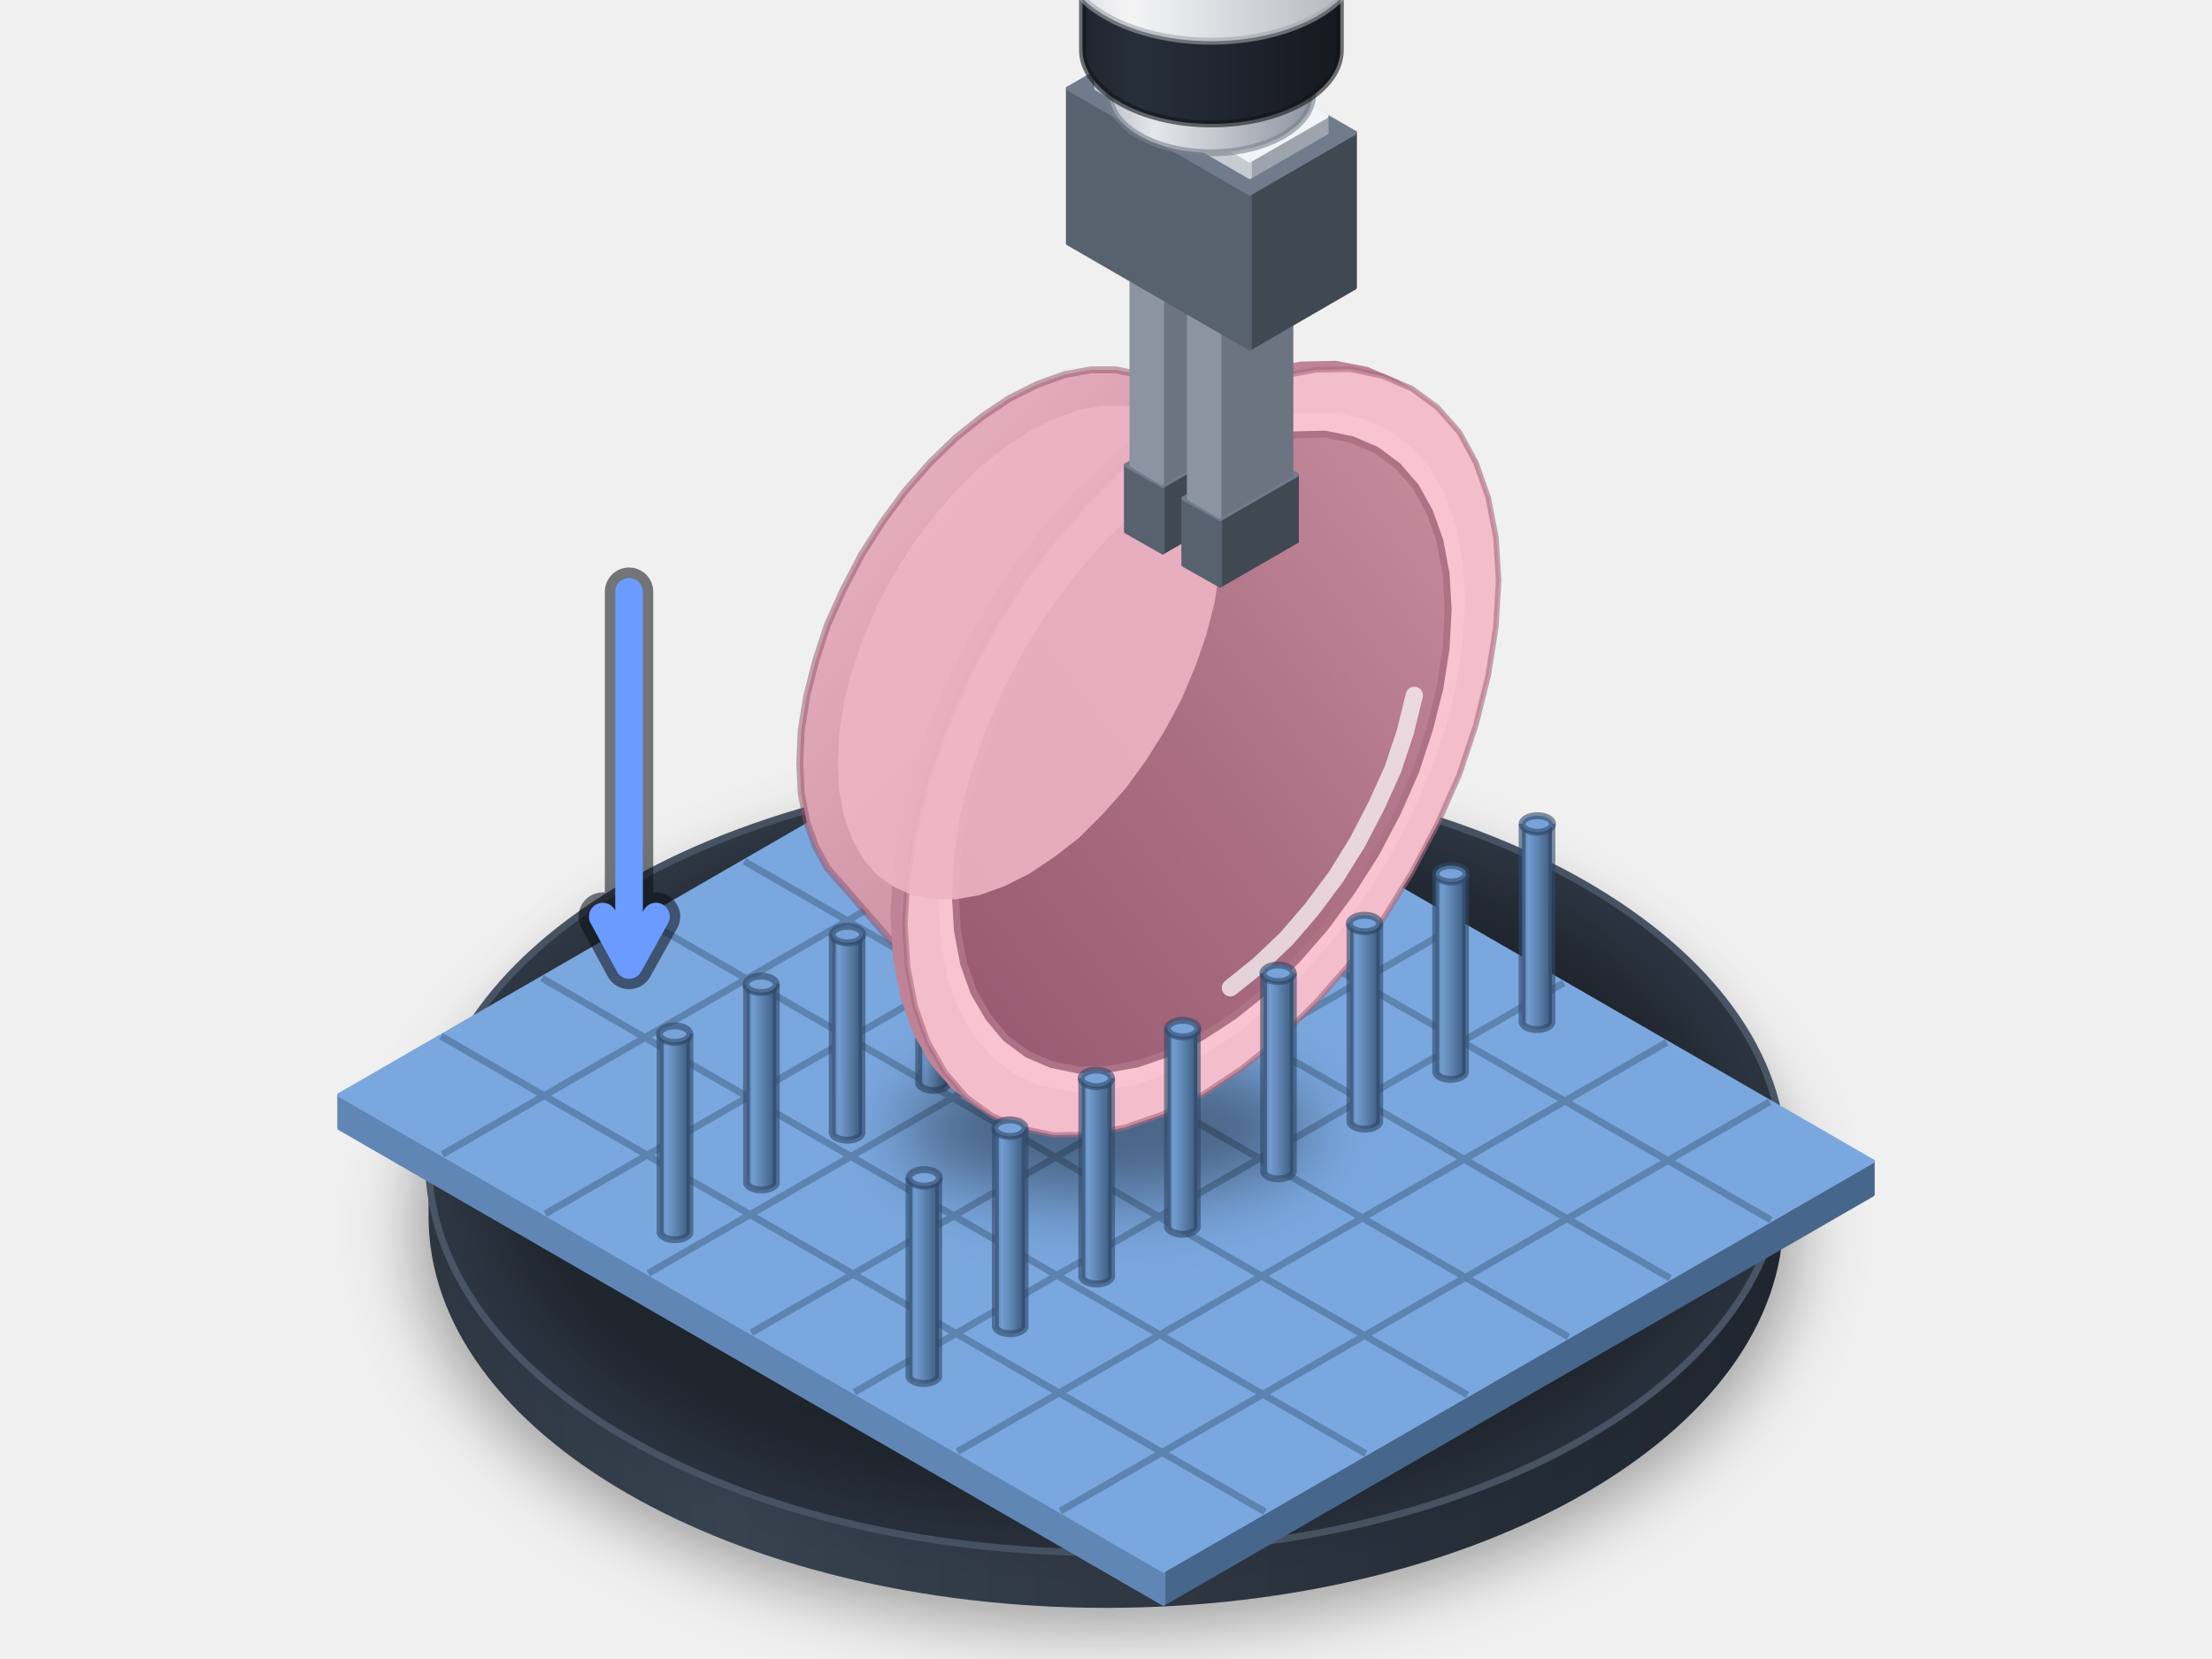
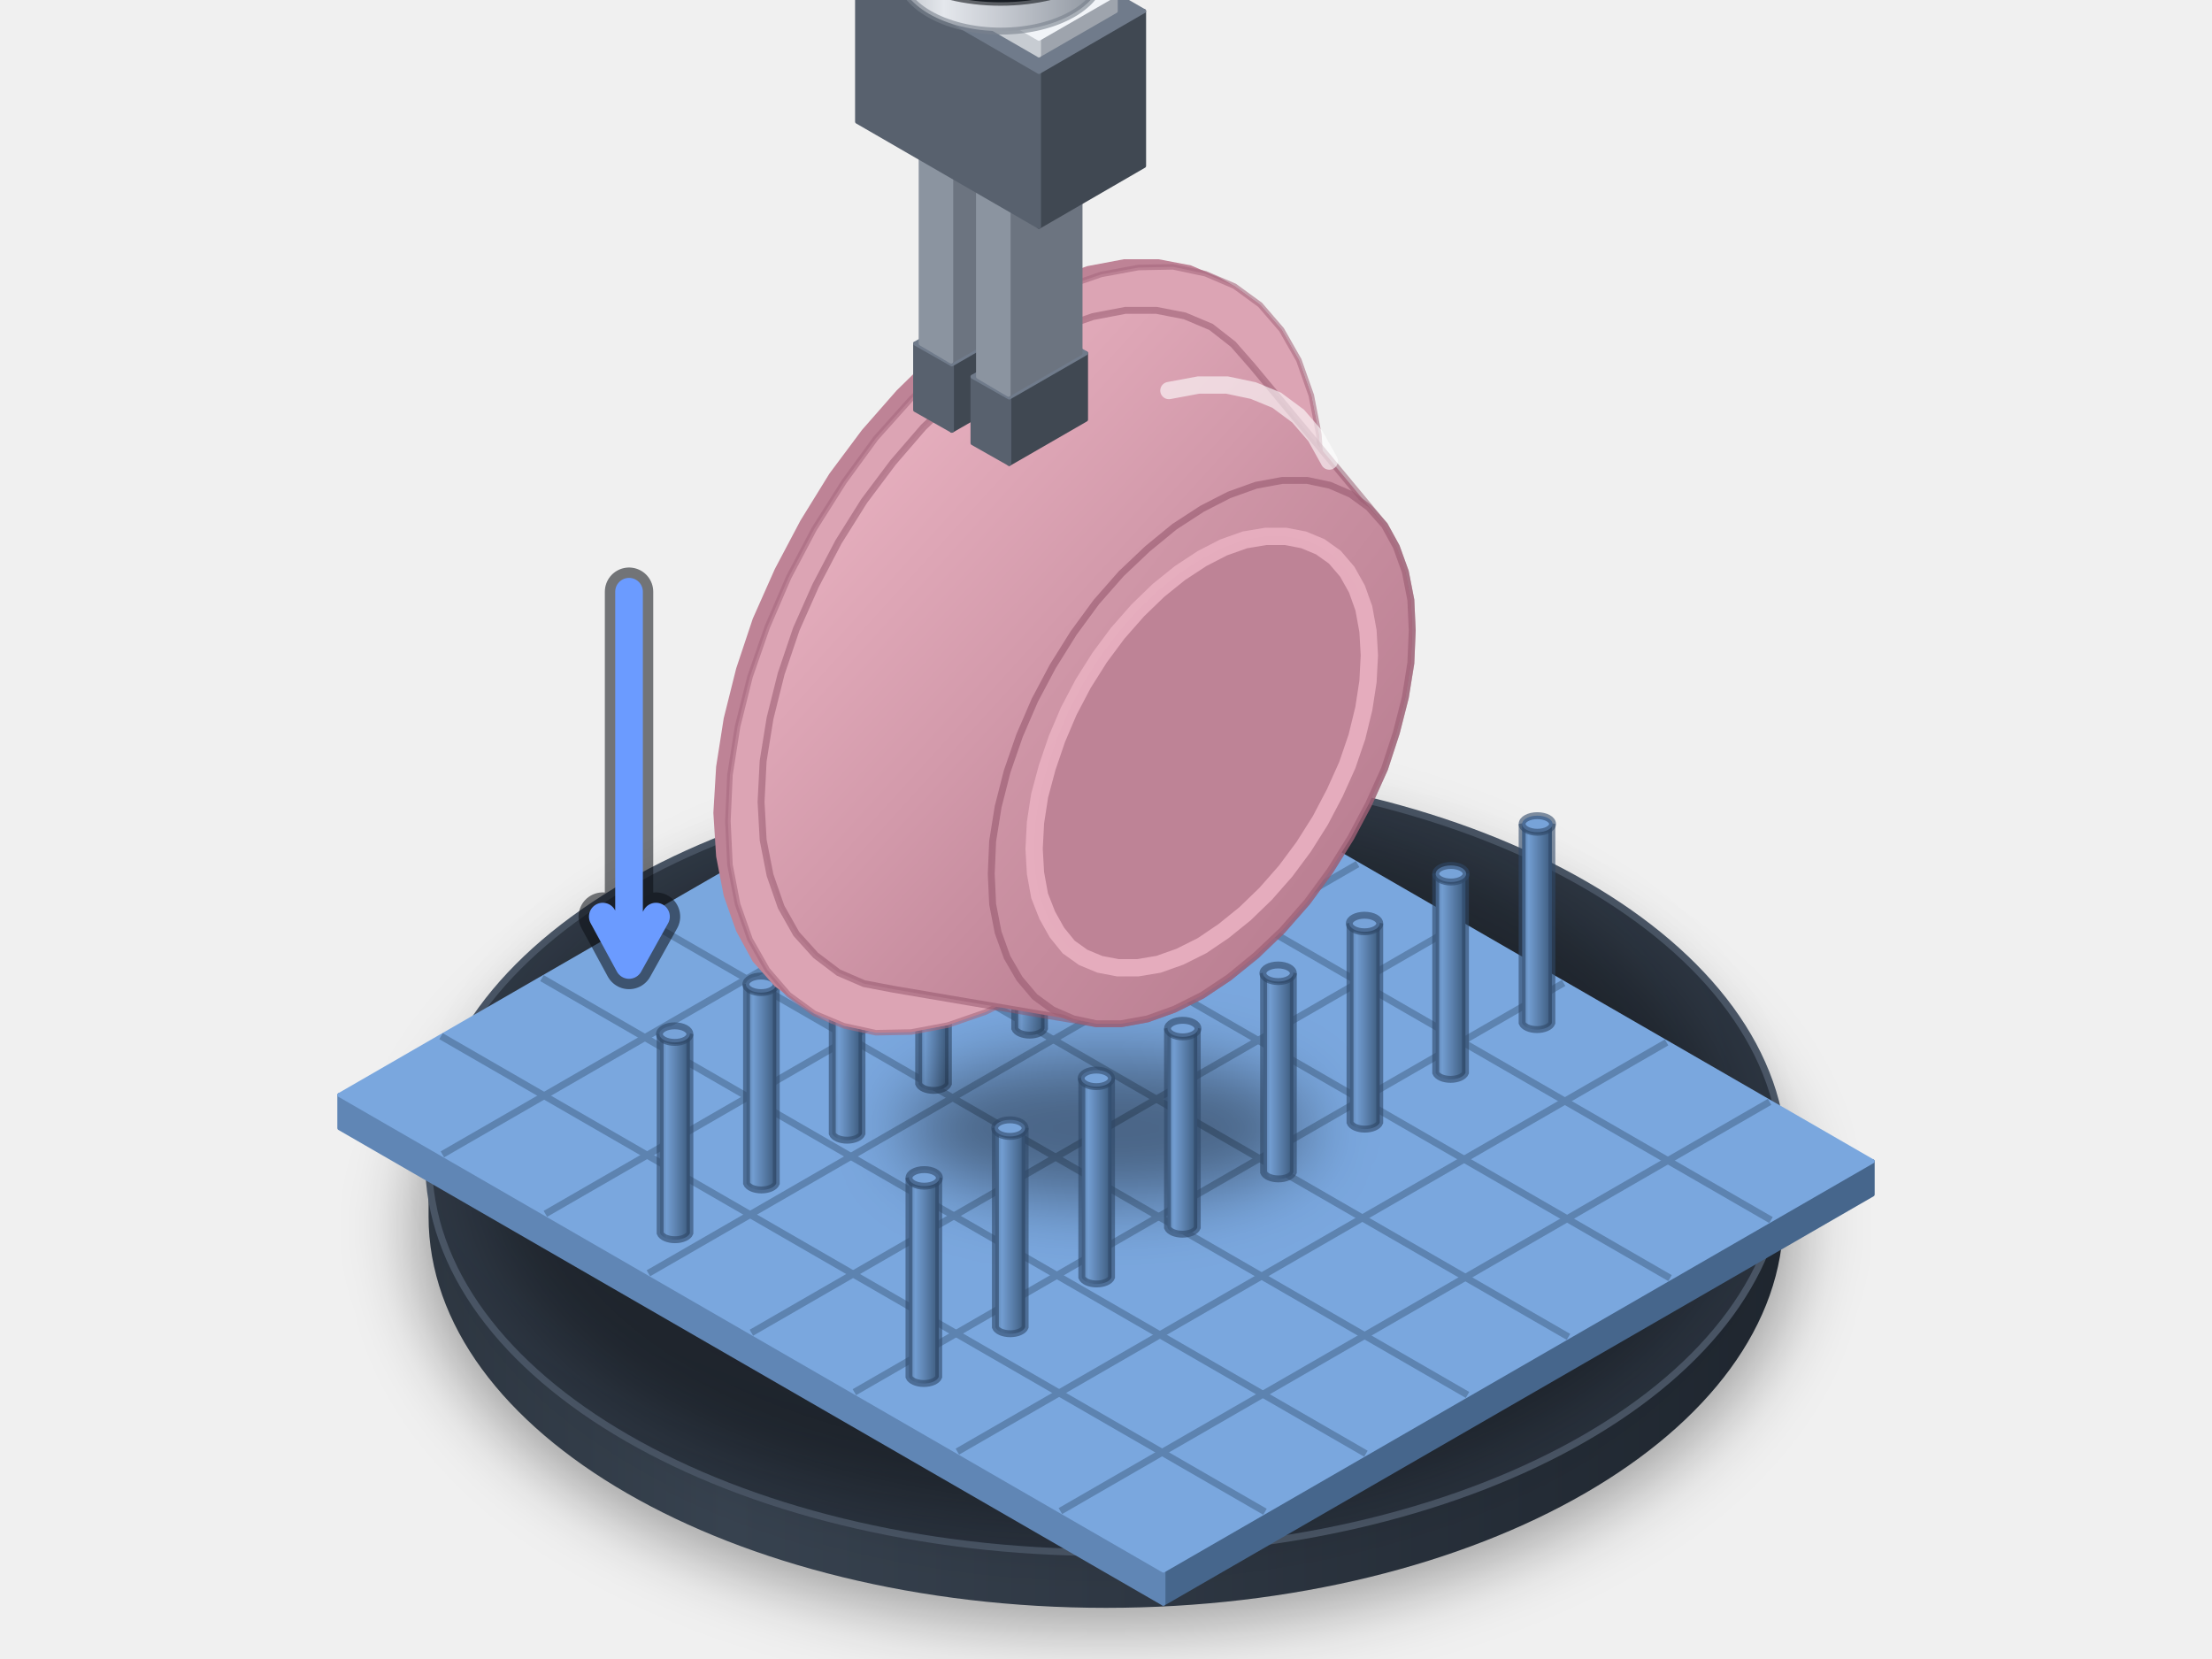
<svg xmlns="http://www.w3.org/2000/svg" viewBox="0 0 320 240" role="img" aria-label="적재 — 그릇">
  <defs>
    <filter id="rack-bowl-blur" x="-50%" y="-50%" width="200%" height="200%">
      <feGaussianBlur stdDeviation="5" />
    </filter>
    <filter id="rack-bowl-soft" x="-50%" y="-50%" width="200%" height="200%">
      <feGaussianBlur stdDeviation="2" />
    </filter>
    <linearGradient id="rack-bowl-g1" x1="0" y1="0" x2="1" y2="0">
      <stop offset="0" stop-color="#2d3641" />
      <stop offset="0.22" stop-color="#37424f" />
      <stop offset="0.5" stop-color="#2f3844" />
      <stop offset="0.82" stop-color="#242c36" />
      <stop offset="1" stop-color="#1f262f" />
    </linearGradient>
    <radialGradient id="rack-bowl-r2" cx="0.45" cy="0.4" r="0.7">
      <stop offset="0" stop-color="#3b4654" />
      <stop offset="0.75" stop-color="#2c3541" />
      <stop offset="1" stop-color="#252d38" />
    </radialGradient>
    <linearGradient id="rack-bowl-g3" x1="0" y1="0" x2="1" y2="0">
      <stop offset="0" stop-color="#5b80ad" />
      <stop offset="0.22" stop-color="#729dd1" />
      <stop offset="0.5" stop-color="#5f85b3" />
      <stop offset="0.82" stop-color="#48698f" />
      <stop offset="1" stop-color="#3c597c" />
    </linearGradient>
    <linearGradient id="rack-bowl-g4" x1="0" y1="0" x2="1" y2="0">
      <stop offset="0" stop-color="#5b80ad" />
      <stop offset="0.22" stop-color="#729dd1" />
      <stop offset="0.5" stop-color="#5f85b3" />
      <stop offset="0.82" stop-color="#48698f" />
      <stop offset="1" stop-color="#3c597c" />
    </linearGradient>
    <linearGradient id="rack-bowl-g5" x1="0" y1="0" x2="1" y2="0">
      <stop offset="0" stop-color="#5b80ad" />
      <stop offset="0.22" stop-color="#729dd1" />
      <stop offset="0.5" stop-color="#5f85b3" />
      <stop offset="0.82" stop-color="#48698f" />
      <stop offset="1" stop-color="#3c597c" />
    </linearGradient>
    <linearGradient id="rack-bowl-g6" x1="0" y1="0" x2="1" y2="0">
      <stop offset="0" stop-color="#5b80ad" />
      <stop offset="0.22" stop-color="#729dd1" />
      <stop offset="0.5" stop-color="#5f85b3" />
      <stop offset="0.82" stop-color="#48698f" />
      <stop offset="1" stop-color="#3c597c" />
    </linearGradient>
    <linearGradient id="rack-bowl-g7" x1="0" y1="0" x2="1" y2="0">
      <stop offset="0" stop-color="#5b80ad" />
      <stop offset="0.22" stop-color="#729dd1" />
      <stop offset="0.5" stop-color="#5f85b3" />
      <stop offset="0.82" stop-color="#48698f" />
      <stop offset="1" stop-color="#3c597c" />
    </linearGradient>
    <linearGradient id="rack-bowl-g8" x1="0" y1="0" x2="1" y2="0">
      <stop offset="0" stop-color="#5b80ad" />
      <stop offset="0.22" stop-color="#729dd1" />
      <stop offset="0.5" stop-color="#5f85b3" />
      <stop offset="0.82" stop-color="#48698f" />
      <stop offset="1" stop-color="#3c597c" />
    </linearGradient>
    <linearGradient id="rack-bowl-g9" x1="0" y1="0" x2="1" y2="0">
      <stop offset="0" stop-color="#5b80ad" />
      <stop offset="0.22" stop-color="#729dd1" />
      <stop offset="0.5" stop-color="#5f85b3" />
      <stop offset="0.82" stop-color="#48698f" />
      <stop offset="1" stop-color="#3c597c" />
    </linearGradient>
    <linearGradient id="rack-bowl-g10" x1="0" y1="0" x2="1" y2="0">
      <stop offset="0" stop-color="#5b80ad" />
      <stop offset="0.22" stop-color="#729dd1" />
      <stop offset="0.5" stop-color="#5f85b3" />
      <stop offset="0.82" stop-color="#48698f" />
      <stop offset="1" stop-color="#3c597c" />
    </linearGradient>
    <linearGradient id="rack-bowl-g11" x1="0" y1="0" x2="1" y2="1">
-       <stop offset="0" stop-color="#efb8c7" />
-       <stop offset="0.45" stop-color="#d097a8" />
+       <stop offset="0" stop-color="#f3bdcb" />
+       <stop offset="0.45" stop-color="#d39aab" />
      <stop offset="1" stop-color="#a76a7f" />
    </linearGradient>
-     <linearGradient id="rack-bowl-g12" x1="1" y1="0" x2="0" y2="1">
-       <stop offset="0" stop-color="#c78d9f" />
-       <stop offset="0.5" stop-color="#ab6f83" />
-       <stop offset="1" stop-color="#96586e" />
+     <linearGradient id="rack-bowl-g12" x1="0" y1="0" x2="1" y2="1">
+       <stop offset="0" stop-color="#d9a1b1" />
+       <stop offset="1" stop-color="#b2768a" />
    </linearGradient>
    <linearGradient id="rack-bowl-g13" x1="0" y1="0" x2="1" y2="0">
      <stop offset="0" stop-color="#5b80ad" />
      <stop offset="0.22" stop-color="#729dd1" />
      <stop offset="0.5" stop-color="#5f85b3" />
      <stop offset="0.82" stop-color="#48698f" />
      <stop offset="1" stop-color="#3c597c" />
    </linearGradient>
    <linearGradient id="rack-bowl-g14" x1="0" y1="0" x2="1" y2="0">
      <stop offset="0" stop-color="#5b80ad" />
      <stop offset="0.22" stop-color="#729dd1" />
      <stop offset="0.5" stop-color="#5f85b3" />
      <stop offset="0.82" stop-color="#48698f" />
      <stop offset="1" stop-color="#3c597c" />
    </linearGradient>
    <linearGradient id="rack-bowl-g15" x1="0" y1="0" x2="1" y2="0">
      <stop offset="0" stop-color="#5b80ad" />
      <stop offset="0.22" stop-color="#729dd1" />
      <stop offset="0.5" stop-color="#5f85b3" />
      <stop offset="0.82" stop-color="#48698f" />
      <stop offset="1" stop-color="#3c597c" />
    </linearGradient>
    <linearGradient id="rack-bowl-g16" x1="0" y1="0" x2="1" y2="0">
      <stop offset="0" stop-color="#5b80ad" />
      <stop offset="0.22" stop-color="#729dd1" />
      <stop offset="0.5" stop-color="#5f85b3" />
      <stop offset="0.82" stop-color="#48698f" />
      <stop offset="1" stop-color="#3c597c" />
    </linearGradient>
    <linearGradient id="rack-bowl-g17" x1="0" y1="0" x2="1" y2="0">
      <stop offset="0" stop-color="#5b80ad" />
      <stop offset="0.22" stop-color="#729dd1" />
      <stop offset="0.5" stop-color="#5f85b3" />
      <stop offset="0.82" stop-color="#48698f" />
      <stop offset="1" stop-color="#3c597c" />
    </linearGradient>
    <linearGradient id="rack-bowl-g18" x1="0" y1="0" x2="1" y2="0">
      <stop offset="0" stop-color="#5b80ad" />
      <stop offset="0.22" stop-color="#729dd1" />
      <stop offset="0.5" stop-color="#5f85b3" />
      <stop offset="0.82" stop-color="#48698f" />
      <stop offset="1" stop-color="#3c597c" />
    </linearGradient>
    <linearGradient id="rack-bowl-g19" x1="0" y1="0" x2="1" y2="0">
      <stop offset="0" stop-color="#5b80ad" />
      <stop offset="0.22" stop-color="#729dd1" />
      <stop offset="0.5" stop-color="#5f85b3" />
      <stop offset="0.82" stop-color="#48698f" />
      <stop offset="1" stop-color="#3c597c" />
    </linearGradient>
    <linearGradient id="rack-bowl-g20" x1="0" y1="0" x2="1" y2="0">
      <stop offset="0" stop-color="#5b80ad" />
      <stop offset="0.22" stop-color="#729dd1" />
      <stop offset="0.5" stop-color="#5f85b3" />
      <stop offset="0.82" stop-color="#48698f" />
      <stop offset="1" stop-color="#3c597c" />
    </linearGradient>
    <linearGradient id="rack-bowl-g21" x1="0" y1="0" x2="1" y2="0">
      <stop offset="0" stop-color="#bfc4cb" />
      <stop offset="0.22" stop-color="#e4e7ec" />
      <stop offset="0.5" stop-color="#c6cad1" />
      <stop offset="0.82" stop-color="#a1a7b0" />
      <stop offset="1" stop-color="#8d949e" />
    </linearGradient>
    <linearGradient id="rack-bowl-g22" x1="0" y1="0" x2="1" y2="0">
      <stop offset="0" stop-color="#20262f" />
      <stop offset="0.22" stop-color="#272f39" />
      <stop offset="0.5" stop-color="#212731" />
      <stop offset="0.82" stop-color="#191e26" />
      <stop offset="1" stop-color="#151920" />
    </linearGradient>
    <linearGradient id="rack-bowl-g23" x1="0" y1="0" x2="1" y2="0">
      <stop offset="0" stop-color="#d8dadd" />
      <stop offset="0.22" stop-color="#f5f5f6" />
      <stop offset="0.5" stop-color="#dddfe2" />
      <stop offset="0.82" stop-color="#c0c4c9" />
      <stop offset="1" stop-color="#b0b5bc" />
    </linearGradient>
  </defs>
  <ellipse cx="160.0" cy="177.6" rx="99.9" ry="57.7" fill="#000" fill-opacity="0.35" filter="url(#rack-bowl-blur)" />
  <path d="M62.0 176.0 A98.0 56.6 0 0 0 258.0 176.0 L258.0 168.0 A98.0 56.6 0 0 1 62.0 168.0 Z" fill="url(#rack-bowl-g1)" />
  <ellipse cx="160.0" cy="168.0" rx="98.0" ry="56.6" fill="url(#rack-bowl-r2)" stroke="#4a5666" stroke-width="1" />
  <ellipse cx="160.0" cy="168.0" rx="90.1" ry="52.0" fill="#000" fill-opacity="0.35" filter="url(#rack-bowl-blur)" />
  <polygon points="270.9,172.8 168.3,232.0 168.3,227.2 270.9,168.0" fill="#46668c" stroke="#46668c" stroke-width=".6" stroke-linejoin="round" />
  <polygon points="168.3,232.0 49.1,163.2 49.1,158.4 168.3,227.2" fill="#6086b5" stroke="#6086b5" stroke-width=".6" stroke-linejoin="round" />
  <polygon points="151.7,99.2 270.9,168.0 168.3,227.2 49.1,158.4" fill="#7aa7de" stroke="#7aa7de" stroke-width=".6" stroke-linejoin="round" />
  <line x1="166.6" y1="107.8" x2="64.0" y2="167.0" stroke="#5d83b0" stroke-width="1" />
  <line x1="181.5" y1="116.4" x2="78.9" y2="175.6" stroke="#5d83b0" stroke-width="1" />
  <line x1="196.4" y1="125.0" x2="93.8" y2="184.2" stroke="#5d83b0" stroke-width="1" />
  <line x1="211.3" y1="133.6" x2="108.7" y2="192.8" stroke="#5d83b0" stroke-width="1" />
  <line x1="226.2" y1="142.2" x2="123.6" y2="201.4" stroke="#5d83b0" stroke-width="1" />
  <line x1="241.1" y1="150.8" x2="138.5" y2="210.0" stroke="#5d83b0" stroke-width="1" />
  <line x1="256.0" y1="159.4" x2="153.4" y2="218.6" stroke="#5d83b0" stroke-width="1" />
  <line x1="137.0" y1="107.7" x2="256.2" y2="176.5" stroke="#5d83b0" stroke-width="1" />
  <line x1="122.4" y1="116.1" x2="241.6" y2="184.9" stroke="#5d83b0" stroke-width="1" />
  <line x1="107.7" y1="124.6" x2="226.9" y2="193.4" stroke="#5d83b0" stroke-width="1" />
  <line x1="93.1" y1="133.0" x2="212.3" y2="201.8" stroke="#5d83b0" stroke-width="1" />
  <line x1="78.4" y1="141.5" x2="197.6" y2="210.3" stroke="#5d83b0" stroke-width="1" />
  <line x1="63.8" y1="149.9" x2="183.0" y2="218.7" stroke="#5d83b0" stroke-width="1" />
  <path d="M184.2 127.2 A2.2 1.2 0 0 0 188.5 127.2 L188.5 98.4 A2.2 1.2 0 0 1 184.2 98.4 Z" fill="url(#rack-bowl-g3)" stroke="#2f4968" stroke-width="1" stroke-opacity=".6" />
  <ellipse cx="186.3" cy="98.4" rx="2.2" ry="1.2" fill="#77a3d9" stroke="#2f4968" stroke-width="1" stroke-opacity=".6" />
  <path d="M171.7 134.4 A2.2 1.2 0 0 0 176.0 134.4 L176.0 105.6 A2.2 1.2 0 0 1 171.7 105.6 Z" fill="url(#rack-bowl-g4)" stroke="#2f4968" stroke-width="1" stroke-opacity=".6" />
  <ellipse cx="173.9" cy="105.6" rx="2.2" ry="1.2" fill="#77a3d9" stroke="#2f4968" stroke-width="1" stroke-opacity=".6" />
  <path d="M159.2 141.6 A2.2 1.2 0 0 0 163.5 141.6 L163.5 112.8 A2.2 1.2 0 0 1 159.2 112.8 Z" fill="url(#rack-bowl-g5)" stroke="#2f4968" stroke-width="1" stroke-opacity=".6" />
  <ellipse cx="161.4" cy="112.8" rx="2.2" ry="1.2" fill="#77a3d9" stroke="#2f4968" stroke-width="1" stroke-opacity=".6" />
  <path d="M146.8 148.8 A2.2 1.2 0 0 0 151.1 148.8 L151.1 120.0 A2.2 1.2 0 0 1 146.8 120.0 Z" fill="url(#rack-bowl-g6)" stroke="#2f4968" stroke-width="1" stroke-opacity=".6" />
  <ellipse cx="148.9" cy="120.0" rx="2.2" ry="1.2" fill="#77a3d9" stroke="#2f4968" stroke-width="1" stroke-opacity=".6" />
  <path d="M132.9 156.8 A2.2 1.2 0 0 0 137.2 156.8 L137.2 128.0 A2.2 1.2 0 0 1 132.9 128.0 Z" fill="url(#rack-bowl-g7)" stroke="#2f4968" stroke-width="1" stroke-opacity=".6" />
  <ellipse cx="135.1" cy="128.0" rx="2.2" ry="1.2" fill="#77a3d9" stroke="#2f4968" stroke-width="1" stroke-opacity=".6" />
  <path d="M120.4 164.0 A2.2 1.2 0 0 0 124.7 164.0 L124.7 135.2 A2.2 1.2 0 0 1 120.4 135.2 Z" fill="url(#rack-bowl-g8)" stroke="#2f4968" stroke-width="1" stroke-opacity=".6" />
  <ellipse cx="122.6" cy="135.2" rx="2.2" ry="1.2" fill="#77a3d9" stroke="#2f4968" stroke-width="1" stroke-opacity=".6" />
  <path d="M108.0 171.2 A2.2 1.2 0 0 0 112.3 171.2 L112.3 142.4 A2.2 1.2 0 0 1 108.0 142.4 Z" fill="url(#rack-bowl-g9)" stroke="#2f4968" stroke-width="1" stroke-opacity=".6" />
  <ellipse cx="110.1" cy="142.4" rx="2.2" ry="1.2" fill="#77a3d9" stroke="#2f4968" stroke-width="1" stroke-opacity=".6" />
  <path d="M95.5 178.4 A2.2 1.2 0 0 0 99.8 178.4 L99.8 149.6 A2.2 1.2 0 0 1 95.5 149.6 Z" fill="url(#rack-bowl-g10)" stroke="#2f4968" stroke-width="1" stroke-opacity=".6" />
  <ellipse cx="97.6" cy="149.6" rx="2.2" ry="1.2" fill="#77a3d9" stroke="#2f4968" stroke-width="1" stroke-opacity=".6" />
  <ellipse cx="160.0" cy="163.2" rx="29.4" ry="10.2" fill="#000" fill-opacity="0.4" filter="url(#rack-bowl-blur)" />
-   <polygon points="115.7,110.4 115.9,105.7 116.7,100.7 118.0,95.6 119.7,90.4 122.0,85.3 124.6,80.3 127.6,75.6 130.9,71.1 134.5,67.0 138.2,63.4 142.2,60.2 146.1,57.6 150.1,55.6 154.0,54.2 157.8,53.5 161.4,53.5 164.7,54.2 197.1,60.5 200.8,62.1 204.1,64.6 206.9,67.8 209.1,71.6 210.7,76.2 211.6,81.2 212.0,86.8 211.6,92.7 210.7,98.9 209.1,105.3 206.9,111.8 204.1,118.1 200.8,124.4 197.1,130.3 192.9,135.9 188.4,141.0 183.7,145.6 178.8,149.6 173.9,152.8 168.9,155.3 164.0,157.0 159.3,157.9 154.8,157.9 150.7,157.1 146.9,155.5 143.6,153.0 122.0,128.2 119.7,125.6 118.0,122.5 116.7,118.9 115.9,114.8" fill="url(#rack-bowl-g11)" stroke="#905268" stroke-width="1" stroke-opacity=".5" />
-   <polygon points="128.8,132.4 129.2,125.7 130.3,118.7 132.1,111.5 134.6,104.3 137.7,97.1 141.4,90.1 145.6,83.3 150.3,77.0 155.3,71.3 160.7,66.1 166.2,61.7 171.8,58.0 177.4,55.2 182.9,53.3 188.2,52.3 193.3,52.2 197.9,53.1 202.2,55.0 204.2,56.2 207.9,58.9 211.1,62.5 213.5,66.9 215.3,72.0 216.4,77.7 216.8,84.0 216.4,90.7 215.3,97.7 213.5,104.9 211.1,112.1 207.9,119.3 204.2,126.3 200.0,133.1 195.3,139.3 190.3,145.1 185.0,150.3 179.5,154.7 173.9,158.4 168.2,161.2 162.7,163.1 157.4,164.1 152.4,164.2 147.7,163.2 143.5,161.4 141.4,160.2 137.7,157.5 134.6,153.9 132.1,149.5 130.3,144.4 129.2,138.7" fill="#be8396" />
-   <polygon points="130.9,133.6 131.3,126.9 132.4,119.9 134.2,112.7 136.7,105.5 139.8,98.3 143.5,91.3 147.7,84.5 152.4,78.2 157.4,72.5 162.7,67.3 168.2,62.9 173.9,59.2 179.5,56.4 185.0,54.5 190.3,53.5 195.3,53.4 200.0,54.4 204.2,56.2 207.9,58.9 211.1,62.5 213.5,66.9 215.3,72.0 216.4,77.7 216.8,84.0 216.4,90.7 215.3,97.7 213.5,104.9 211.1,112.1 207.9,119.3 204.2,126.3 200.0,133.1 195.3,139.4 190.3,145.1 185.0,150.3 179.5,154.7 173.9,158.4 168.2,161.2 162.7,163.1 157.4,164.1 152.4,164.2 147.7,163.2 143.5,161.4 139.8,158.7 136.7,155.1 134.2,150.7 132.4,145.6 131.3,139.9" fill="#f3bdcb" stroke="#a76a7f" stroke-width=".8" stroke-opacity=".6" />
-   <polygon points="135.8,130.8 136.1,124.9 137.0,118.7 138.7,112.3 140.9,105.9 143.6,99.5 146.9,93.2 150.7,87.3 154.8,81.7 159.3,76.6 164.0,72.0 168.9,68.0 173.9,64.8 178.8,62.3 183.7,60.6 188.4,59.7 192.9,59.7 197.1,60.5 200.8,62.1 204.1,64.6 206.9,67.7 209.1,71.6 210.7,76.2 211.6,81.2 212.0,86.8 211.6,92.7 210.7,98.9 209.1,105.3 206.9,111.7 204.1,118.1 200.8,124.4 197.1,130.3 192.9,135.9 188.4,141.0 183.7,145.6 178.8,149.6 173.9,152.8 168.9,155.3 164.0,157.0 159.3,157.9 154.8,157.9 150.7,157.1 146.9,155.5 143.6,153.0 140.9,149.9 138.7,146.0 137.0,141.4 136.1,136.4" fill="#f9c3d1" />
-   <polygon points="138.2,129.4 138.5,123.8 139.4,118.0 140.9,112.1 143.0,106.0 145.5,100.1 148.6,94.2 152.1,88.7 156.0,83.4 160.2,78.6 164.6,74.3 169.2,70.6 173.9,67.6 178.5,65.3 183.1,63.7 187.5,62.9 191.7,62.8 195.6,63.6 199.1,65.1 202.2,67.4 204.8,70.4 206.8,74.0 208.3,78.2 209.2,83.0 209.5,88.2 209.2,93.8 208.3,99.6 206.8,105.5 204.8,111.6 202.2,117.5 199.1,123.4 195.6,128.9 191.7,134.2 187.5,139.0 183.1,143.3 178.5,147.0 173.9,150.0 169.2,152.3 164.6,153.9 160.2,154.7 156.0,154.8 152.1,154.0 148.6,152.5 145.5,150.2 143.0,147.2 140.9,143.6 139.4,139.4 138.5,134.6" fill="url(#rack-bowl-g12)" stroke="#ae7286" stroke-width="1" />
-   <polygon points="121.2,110.4 121.4,106.1 122.1,101.6 123.3,96.9 124.9,92.3 126.9,87.6 129.3,83.1 132.0,78.8 135.1,74.7 138.3,71.0 141.7,67.6 145.3,64.8 148.9,62.4 152.5,60.6 156.1,59.3 159.5,58.7 162.8,58.7 165.8,59.3 168.5,60.5 170.9,62.2 172.9,64.5 174.5,67.4 175.7,70.7 176.4,74.4 176.6,78.4 176.4,82.7 175.7,87.2 174.5,91.9 172.9,96.5 170.9,101.2 168.5,105.7 165.8,110.0 162.8,114.1 159.5,117.8 156.1,121.2 152.5,124.0 148.9,126.4 145.3,128.2 141.7,129.5 138.3,130.1 135.1,130.1 132.0,129.5 129.3,128.3 126.9,126.6 124.9,124.3 123.3,121.4 122.1,118.1 121.4,114.4" fill="#ecb4c4" fill-opacity="0.9" />
-   <polyline points="204.6,100.6 203.3,105.9 201.5,111.3 199.1,116.6 196.4,121.8 193.3,126.8 189.8,131.5 186.1,135.8 182.1,139.6 178.0,142.9" fill="none" stroke="#fff" stroke-opacity="0.7" stroke-width="2.5" stroke-linecap="round" />
+   <polygon points="103.2,117.6 103.6,110.9 104.7,103.9 106.5,96.7 108.9,89.5 112.1,82.3 115.8,75.3 120.0,68.5 124.7,62.2 129.7,56.5 135.0,51.3 140.5,46.9 146.1,43.2 151.8,40.4 157.3,38.5 162.6,37.5 167.6,37.5 172.3,38.4 176.5,40.2 178.6,41.4 182.3,44.1 185.4,47.7 187.9,52.1 189.7,57.2 190.8,62.9 191.2,69.2 190.8,75.9 189.7,82.9 187.9,90.1 185.4,97.3 182.3,104.5 178.6,111.5 174.4,118.2 169.7,124.5 164.7,130.3 159.3,135.5 153.8,139.9 148.2,143.6 142.6,146.4 137.1,148.3 131.8,149.3 126.7,149.3 122.1,148.4 117.8,146.6 115.8,145.4 112.1,142.7 108.9,139.1 106.5,134.7 104.7,129.6 103.6,123.9" fill="#be8396" />
+   <polygon points="105.3,118.8 105.6,112.1 106.7,105.1 108.5,97.9 111.0,90.7 114.1,83.5 117.8,76.5 122.1,69.7 126.7,63.4 131.8,57.7 137.1,52.5 142.6,48.1 148.2,44.4 153.8,41.6 159.3,39.7 164.7,38.7 169.7,38.6 174.4,39.6 178.6,41.4 182.3,44.1 185.4,47.7 187.9,52.1 189.7,57.2 190.8,62.9 191.2,69.2 190.8,75.9 189.7,82.9 187.9,90.1 185.4,97.3 182.3,104.5 178.6,111.5 174.4,118.3 169.7,124.6 164.7,130.3 159.3,135.5 153.8,139.9 148.2,143.6 142.6,146.4 137.1,148.3 131.8,149.3 126.7,149.4 122.1,148.4 117.8,146.6 114.1,143.9 111.0,140.3 108.5,135.9 106.7,130.8 105.6,125.1" fill="#dca4b4" stroke="#a76a7f" stroke-width=".8" stroke-opacity=".6" />
+   <polygon points="110.1,116.0 110.4,110.1 111.4,103.9 113.0,97.5 115.2,91.0 118.0,84.7 121.3,78.4 125.0,72.5 129.2,66.9 133.6,61.8 138.4,57.2 143.2,53.2 148.2,50.0 153.2,47.5 158.1,45.8 162.8,44.9 167.3,44.9 171.4,45.7 175.2,47.3 178.4,49.8 181.2,53.0 200.3,76.0 202.0,79.1 203.3,82.7 204.1,86.8 204.3,91.2 204.1,96.0 203.3,100.9 202.0,106.0 200.3,111.2 198.0,116.3 195.4,121.2 192.4,126.0 189.1,130.5 185.5,134.6 181.8,138.2 177.8,141.4 173.9,144.0 169.9,146.0 166.0,147.4 162.2,148.1 158.6,148.1 129.2,143.1 125.0,142.3 121.3,140.7 118.0,138.2 115.2,135.1 113.0,131.2 111.4,126.6 110.4,121.5" fill="url(#rack-bowl-g11)" stroke="#905268" stroke-width="1" stroke-opacity=".5" />
+   <polygon points="143.4,126.4 143.6,121.7 144.4,116.7 145.7,111.6 147.5,106.4 149.7,101.3 152.3,96.4 155.3,91.6 158.6,87.1 162.2,83.0 166.0,79.4 169.9,76.2 173.9,73.6 177.8,71.6 181.7,70.2 185.5,69.5 189.1,69.5 192.4,70.2 195.4,71.5 198.0,73.4 200.3,76.0 202.0,79.1 203.3,82.7 204.1,86.8 204.3,91.2 204.1,95.9 203.3,100.9 202.0,106.0 200.3,111.2 198.0,116.3 195.4,121.2 192.4,126.0 189.1,130.5 185.5,134.6 181.7,138.2 177.8,141.4 173.9,144.0 169.9,146.0 166.0,147.4 162.2,148.1 158.6,148.1 155.3,147.4 152.3,146.1 149.7,144.2 147.5,141.6 145.7,138.5 144.4,134.9 143.6,130.8" fill="url(#rack-bowl-g12)" stroke="#9f6277" stroke-width="1" stroke-opacity=".7" />
+   <polygon points="149.6,122.8 149.8,119.0 150.4,115.1 151.5,111.0 152.9,106.9 154.6,102.9 156.7,98.9 159.1,95.1 161.7,91.6 164.6,88.3 167.6,85.4 170.7,82.9 173.9,80.8 177.0,79.2 180.1,78.1 183.1,77.6 186.0,77.6 188.6,78.1 191.0,79.1 193.1,80.6 194.9,82.7 196.3,85.2 197.3,88.0 197.9,91.3 198.1,94.8 197.9,98.6 197.3,102.5 196.3,106.6 194.9,110.7 193.1,114.7 191.0,118.7 188.6,122.5 186.0,126.0 183.1,129.3 180.1,132.2 177.0,134.7 173.9,136.8 170.7,138.4 167.6,139.5 164.6,140.0 161.7,140.0 159.1,139.5 156.7,138.5 154.6,137.0 152.9,134.9 151.5,132.4 150.4,129.6 149.8,126.3" fill="#be8396" stroke="#e9b1c1" stroke-width="2.5" stroke-opacity="0.9" />
+   <polyline points="169.1,56.5 173.4,55.7 177.5,55.7 181.3,56.5 184.7,57.9 187.8,60.2 190.3,63.1 192.3,66.7" fill="none" stroke="#fff" stroke-opacity="0.6" stroke-width="2.5" stroke-linecap="round" />
  <path d="M220.2 148.0 A2.2 1.2 0 0 0 224.5 148.0 L224.5 119.2 A2.2 1.2 0 0 1 220.2 119.2 Z" fill="url(#rack-bowl-g13)" stroke="#2f4968" stroke-width="1" stroke-opacity=".6" />
  <ellipse cx="222.4" cy="119.2" rx="2.2" ry="1.2" fill="#77a3d9" stroke="#2f4968" stroke-width="1" stroke-opacity=".6" />
  <path d="M207.7 155.2 A2.2 1.2 0 0 0 212.0 155.2 L212.0 126.4 A2.2 1.2 0 0 1 207.7 126.4 Z" fill="url(#rack-bowl-g14)" stroke="#2f4968" stroke-width="1" stroke-opacity=".6" />
  <ellipse cx="209.9" cy="126.4" rx="2.2" ry="1.2" fill="#77a3d9" stroke="#2f4968" stroke-width="1" stroke-opacity=".6" />
  <path d="M195.3 162.4 A2.2 1.2 0 0 0 199.6 162.4 L199.6 133.6 A2.2 1.2 0 0 1 195.3 133.6 Z" fill="url(#rack-bowl-g15)" stroke="#2f4968" stroke-width="1" stroke-opacity=".6" />
  <ellipse cx="197.4" cy="133.6" rx="2.2" ry="1.2" fill="#77a3d9" stroke="#2f4968" stroke-width="1" stroke-opacity=".6" />
  <path d="M182.8 169.6 A2.2 1.2 0 0 0 187.1 169.6 L187.1 140.8 A2.2 1.2 0 0 1 182.8 140.8 Z" fill="url(#rack-bowl-g16)" stroke="#2f4968" stroke-width="1" stroke-opacity=".6" />
  <ellipse cx="184.9" cy="140.8" rx="2.2" ry="1.2" fill="#77a3d9" stroke="#2f4968" stroke-width="1" stroke-opacity=".6" />
  <path d="M168.9 177.6 A2.2 1.2 0 0 0 173.2 177.6 L173.2 148.8 A2.2 1.2 0 0 1 168.9 148.8 Z" fill="url(#rack-bowl-g17)" stroke="#2f4968" stroke-width="1" stroke-opacity=".6" />
  <ellipse cx="171.1" cy="148.8" rx="2.2" ry="1.2" fill="#77a3d9" stroke="#2f4968" stroke-width="1" stroke-opacity=".6" />
  <path d="M156.5 184.8 A2.2 1.2 0 0 0 160.8 184.8 L160.8 156.0 A2.2 1.2 0 0 1 156.5 156.0 Z" fill="url(#rack-bowl-g18)" stroke="#2f4968" stroke-width="1" stroke-opacity=".6" />
  <ellipse cx="158.6" cy="156.0" rx="2.2" ry="1.2" fill="#77a3d9" stroke="#2f4968" stroke-width="1" stroke-opacity=".6" />
  <path d="M144.0 192.0 A2.2 1.2 0 0 0 148.3 192.0 L148.3 163.2 A2.2 1.2 0 0 1 144.0 163.2 Z" fill="url(#rack-bowl-g19)" stroke="#2f4968" stroke-width="1" stroke-opacity=".6" />
  <ellipse cx="146.1" cy="163.2" rx="2.2" ry="1.2" fill="#77a3d9" stroke="#2f4968" stroke-width="1" stroke-opacity=".6" />
  <path d="M131.5 199.2 A2.2 1.2 0 0 0 135.8 199.2 L135.8 170.4 A2.2 1.2 0 0 1 131.5 170.4 Z" fill="url(#rack-bowl-g20)" stroke="#2f4968" stroke-width="1" stroke-opacity=".6" />
  <ellipse cx="133.7" cy="170.4" rx="2.2" ry="1.2" fill="#77a3d9" stroke="#2f4968" stroke-width="1" stroke-opacity=".6" />
-   <polygon points="179.3,73.5 168.2,79.9 168.2,70.3 179.3,63.9" fill="#404852" stroke="#404852" stroke-width=".6" stroke-linejoin="round" />
-   <polygon points="168.2,79.9 162.9,76.9 162.9,67.3 168.2,70.3" fill="#58616e" stroke="#58616e" stroke-width=".6" stroke-linejoin="round" />
-   <polygon points="174.0,60.9 179.3,63.9 168.2,70.3 162.9,67.3" fill="#707b8b" stroke="#707b8b" stroke-width=".6" stroke-linejoin="round" />
-   <polygon points="178.5,63.9 168.1,69.9 168.1,41.1 178.5,35.1" fill="#6c7480" stroke="#6c7480" stroke-width=".6" stroke-linejoin="round" />
-   <polygon points="168.1,69.9 163.7,67.3 163.7,38.5 168.1,41.1" fill="#8b94a0" stroke="#8b94a0" stroke-width=".6" stroke-linejoin="round" />
-   <polygon points="174.1,32.5 178.5,35.1 168.1,41.1 163.7,38.5" fill="#aab4c1" stroke="#aab4c1" stroke-width=".6" stroke-linejoin="round" />
-   <polygon points="187.6,78.3 176.5,84.7 176.5,75.1 187.6,68.7" fill="#404852" stroke="#404852" stroke-width=".6" stroke-linejoin="round" />
-   <polygon points="176.5,84.7 171.2,81.7 171.2,72.1 176.5,75.1" fill="#58616e" stroke="#58616e" stroke-width=".6" stroke-linejoin="round" />
-   <polygon points="182.3,65.7 187.6,68.7 176.5,75.1 171.2,72.1" fill="#707b8b" stroke="#707b8b" stroke-width=".6" stroke-linejoin="round" />
-   <polygon points="186.8,68.7 176.4,74.7 176.4,45.9 186.8,39.9" fill="#6c7480" stroke="#6c7480" stroke-width=".6" stroke-linejoin="round" />
-   <polygon points="176.4,74.7 172.0,72.1 172.0,43.3 176.4,45.9" fill="#8b94a0" stroke="#8b94a0" stroke-width=".6" stroke-linejoin="round" />
-   <polygon points="182.4,37.3 186.8,39.9 176.4,45.9 172.0,43.3" fill="#aab4c1" stroke="#aab4c1" stroke-width=".6" stroke-linejoin="round" />
-   <polygon points="196.0,41.6 180.8,50.4 180.8,28.0 196.0,19.2" fill="#404852" stroke="#404852" stroke-width=".6" stroke-linejoin="round" />
-   <polygon points="180.8,50.4 154.5,35.2 154.5,12.8 180.8,28.0" fill="#58616e" stroke="#58616e" stroke-width=".6" stroke-linejoin="round" />
-   <polygon points="169.7,4.0 196.0,19.2 180.8,28.0 154.5,12.8" fill="#707b8b" stroke="#707b8b" stroke-width=".6" stroke-linejoin="round" />
-   <polygon points="191.9,19.2 180.8,25.6 180.8,23.2 191.9,16.8" fill="#9ea4ad" stroke="#9ea4ad" stroke-width=".6" stroke-linejoin="round" />
-   <polygon points="180.8,25.6 158.6,12.8 158.6,10.4 180.8,23.2" fill="#c7ccd2" stroke="#c7ccd2" stroke-width=".6" stroke-linejoin="round" />
-   <polygon points="169.7,4.0 191.9,16.8 180.8,23.2 158.6,10.4" fill="#f1f4f8" stroke="#f1f4f8" stroke-width=".6" stroke-linejoin="round" />
-   <path d="M160.5 13.6 A14.7 8.5 0 0 0 189.9 13.6 L189.9 7.2 A14.7 8.5 0 0 1 160.5 7.2 Z" fill="url(#rack-bowl-g21)" stroke="#79818c" stroke-width="1" stroke-opacity=".6" />
-   <ellipse cx="175.2" cy="7.2" rx="14.7" ry="8.5" fill="#eceff4" stroke="#79818c" stroke-width="1" stroke-opacity=".6" />
-   <path d="M156.6 7.2 A18.6 10.7 0 0 0 193.9 7.2 L193.9 -5.6 A18.6 10.7 0 0 1 156.6 -5.6 Z" fill="url(#rack-bowl-g22)" stroke="#11141a" stroke-width="1" stroke-opacity=".6" />
-   <ellipse cx="175.2" cy="-5.6" rx="18.6" ry="10.7" fill="#29313c" stroke="#11141a" stroke-width="1" stroke-opacity=".6" />
-   <path d="M153.7 -5.6 A21.6 12.4 0 0 0 196.8 -5.6 L196.8 -165.6 A21.6 12.4 0 0 1 153.7 -165.6 Z" fill="url(#rack-bowl-g23)" stroke="#a1a6ae" stroke-width="1" stroke-opacity=".6" />
+   <polygon points="148.8,55.9 137.7,62.3 137.7,52.7 148.8,46.3" fill="#404852" stroke="#404852" stroke-width=".6" stroke-linejoin="round" />
+   <polygon points="137.7,62.3 132.4,59.3 132.4,49.7 137.7,52.7" fill="#58616e" stroke="#58616e" stroke-width=".6" stroke-linejoin="round" />
+   <polygon points="143.5,43.3 148.8,46.3 137.7,52.7 132.4,49.7" fill="#707b8b" stroke="#707b8b" stroke-width=".6" stroke-linejoin="round" />
+   <polygon points="148.0,46.3 137.6,52.3 137.6,23.5 148.0,17.5" fill="#6c7480" stroke="#6c7480" stroke-width=".6" stroke-linejoin="round" />
+   <polygon points="137.6,52.3 133.2,49.7 133.2,20.9 137.6,23.5" fill="#8b94a0" stroke="#8b94a0" stroke-width=".6" stroke-linejoin="round" />
+   <polygon points="143.6,14.9 148.0,17.5 137.6,23.5 133.2,20.9" fill="#aab4c1" stroke="#aab4c1" stroke-width=".6" stroke-linejoin="round" />
+   <polygon points="157.1,60.7 146.0,67.1 146.0,57.5 157.1,51.1" fill="#404852" stroke="#404852" stroke-width=".6" stroke-linejoin="round" />
+   <polygon points="146.0,67.1 140.7,64.1 140.7,54.5 146.0,57.5" fill="#58616e" stroke="#58616e" stroke-width=".6" stroke-linejoin="round" />
+   <polygon points="151.8,48.1 157.1,51.1 146.0,57.5 140.7,54.5" fill="#707b8b" stroke="#707b8b" stroke-width=".6" stroke-linejoin="round" />
+   <polygon points="156.3,51.1 145.9,57.1 145.9,28.3 156.3,22.3" fill="#6c7480" stroke="#6c7480" stroke-width=".6" stroke-linejoin="round" />
+   <polygon points="145.9,57.1 141.5,54.5 141.5,25.7 145.9,28.3" fill="#8b94a0" stroke="#8b94a0" stroke-width=".6" stroke-linejoin="round" />
+   <polygon points="151.9,19.7 156.3,22.3 145.9,28.3 141.5,25.7" fill="#aab4c1" stroke="#aab4c1" stroke-width=".6" stroke-linejoin="round" />
+   <polygon points="165.5,24.0 150.3,32.8 150.3,10.4 165.5,1.6" fill="#404852" stroke="#404852" stroke-width=".6" stroke-linejoin="round" />
+   <polygon points="150.3,32.8 124.0,17.6 124.0,-4.8 150.3,10.4" fill="#58616e" stroke="#58616e" stroke-width=".6" stroke-linejoin="round" />
+   <polygon points="139.2,-13.6 165.5,1.6 150.3,10.4 124.0,-4.8" fill="#707b8b" stroke="#707b8b" stroke-width=".6" stroke-linejoin="round" />
+   <polygon points="161.4,1.6 150.3,8.0 150.3,5.6 161.4,-0.8" fill="#9ea4ad" stroke="#9ea4ad" stroke-width=".6" stroke-linejoin="round" />
+   <polygon points="150.3,8.0 128.1,-4.8 128.1,-7.2 150.3,5.6" fill="#c7ccd2" stroke="#c7ccd2" stroke-width=".6" stroke-linejoin="round" />
+   <polygon points="139.2,-13.6 161.4,-0.8 150.3,5.6 128.1,-7.2" fill="#f1f4f8" stroke="#f1f4f8" stroke-width=".6" stroke-linejoin="round" />
+   <path d="M130.1 -4.0 A14.7 8.5 0 0 0 159.5 -4.0 L159.5 -10.4 A14.7 8.5 0 0 1 130.1 -10.4 Z" fill="url(#rack-bowl-g21)" stroke="#79818c" stroke-width="1" stroke-opacity=".6" />
+   <ellipse cx="144.8" cy="-10.4" rx="14.7" ry="8.5" fill="#eceff4" stroke="#79818c" stroke-width="1" stroke-opacity=".6" />
+   <path d="M126.1 -10.4 A18.6 10.7 0 0 0 163.4 -10.4 L163.4 -23.2 A18.6 10.7 0 0 1 126.1 -23.2 Z" fill="url(#rack-bowl-g22)" stroke="#11141a" stroke-width="1" stroke-opacity=".6" />
+   <ellipse cx="144.8" cy="-23.2" rx="18.6" ry="10.7" fill="#29313c" stroke="#11141a" stroke-width="1" stroke-opacity=".6" />
+   <path d="M123.2 -23.2 A21.6 12.4 0 0 0 166.3 -23.2 L166.3 -183.2 A21.6 12.4 0 0 1 123.2 -183.2 Z" fill="url(#rack-bowl-g23)" stroke="#a1a6ae" stroke-width="1" stroke-opacity=".6" />
  <path d="M91.0 85.6 L91.0 139.6 M87.2 132.6 L91.0 139.6 L94.9 132.6" fill="none" stroke="#0b0f15" stroke-opacity=".55" stroke-width="7" stroke-linecap="round" stroke-linejoin="round" />
  <path d="M91.0 85.6 L91.0 139.6 M87.2 132.6 L91.0 139.6 L94.9 132.6" fill="none" stroke="#6b9bff" stroke-width="4" stroke-linecap="round" stroke-linejoin="round" />
</svg>
